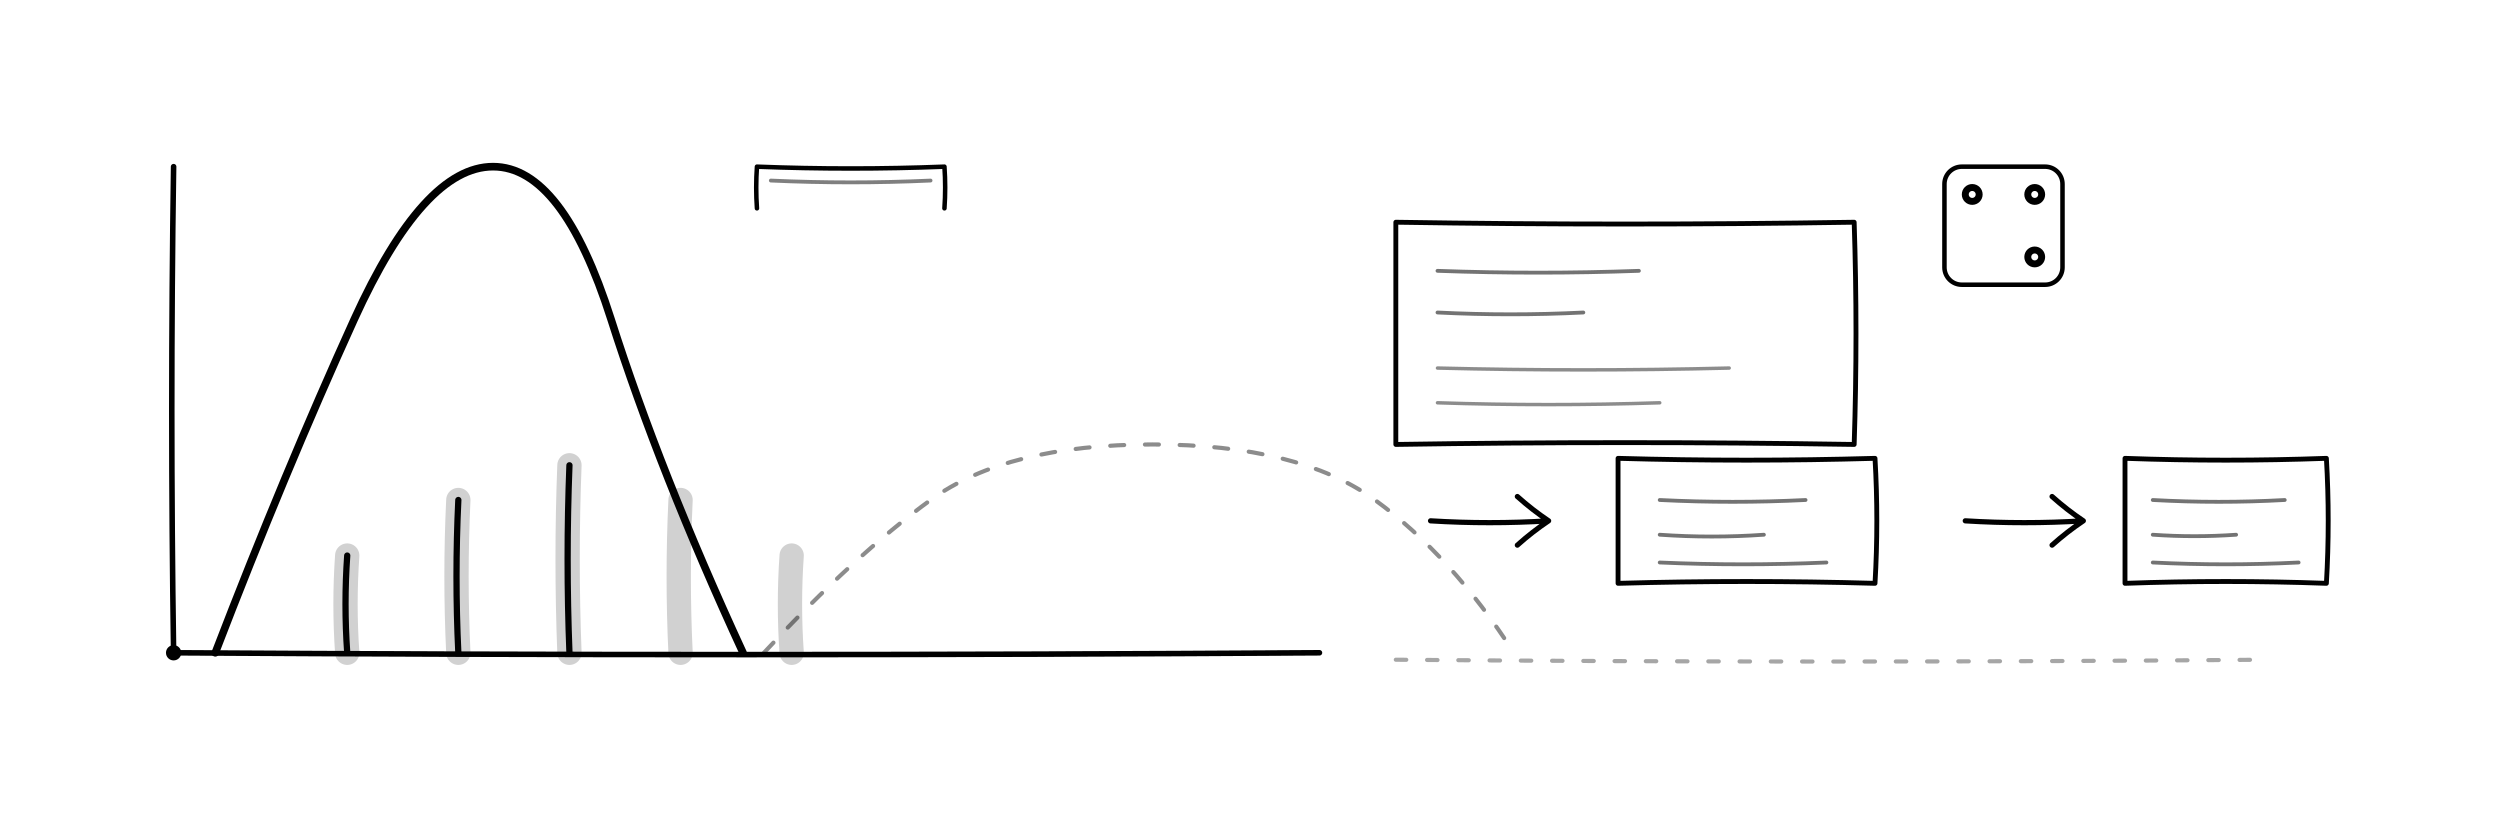
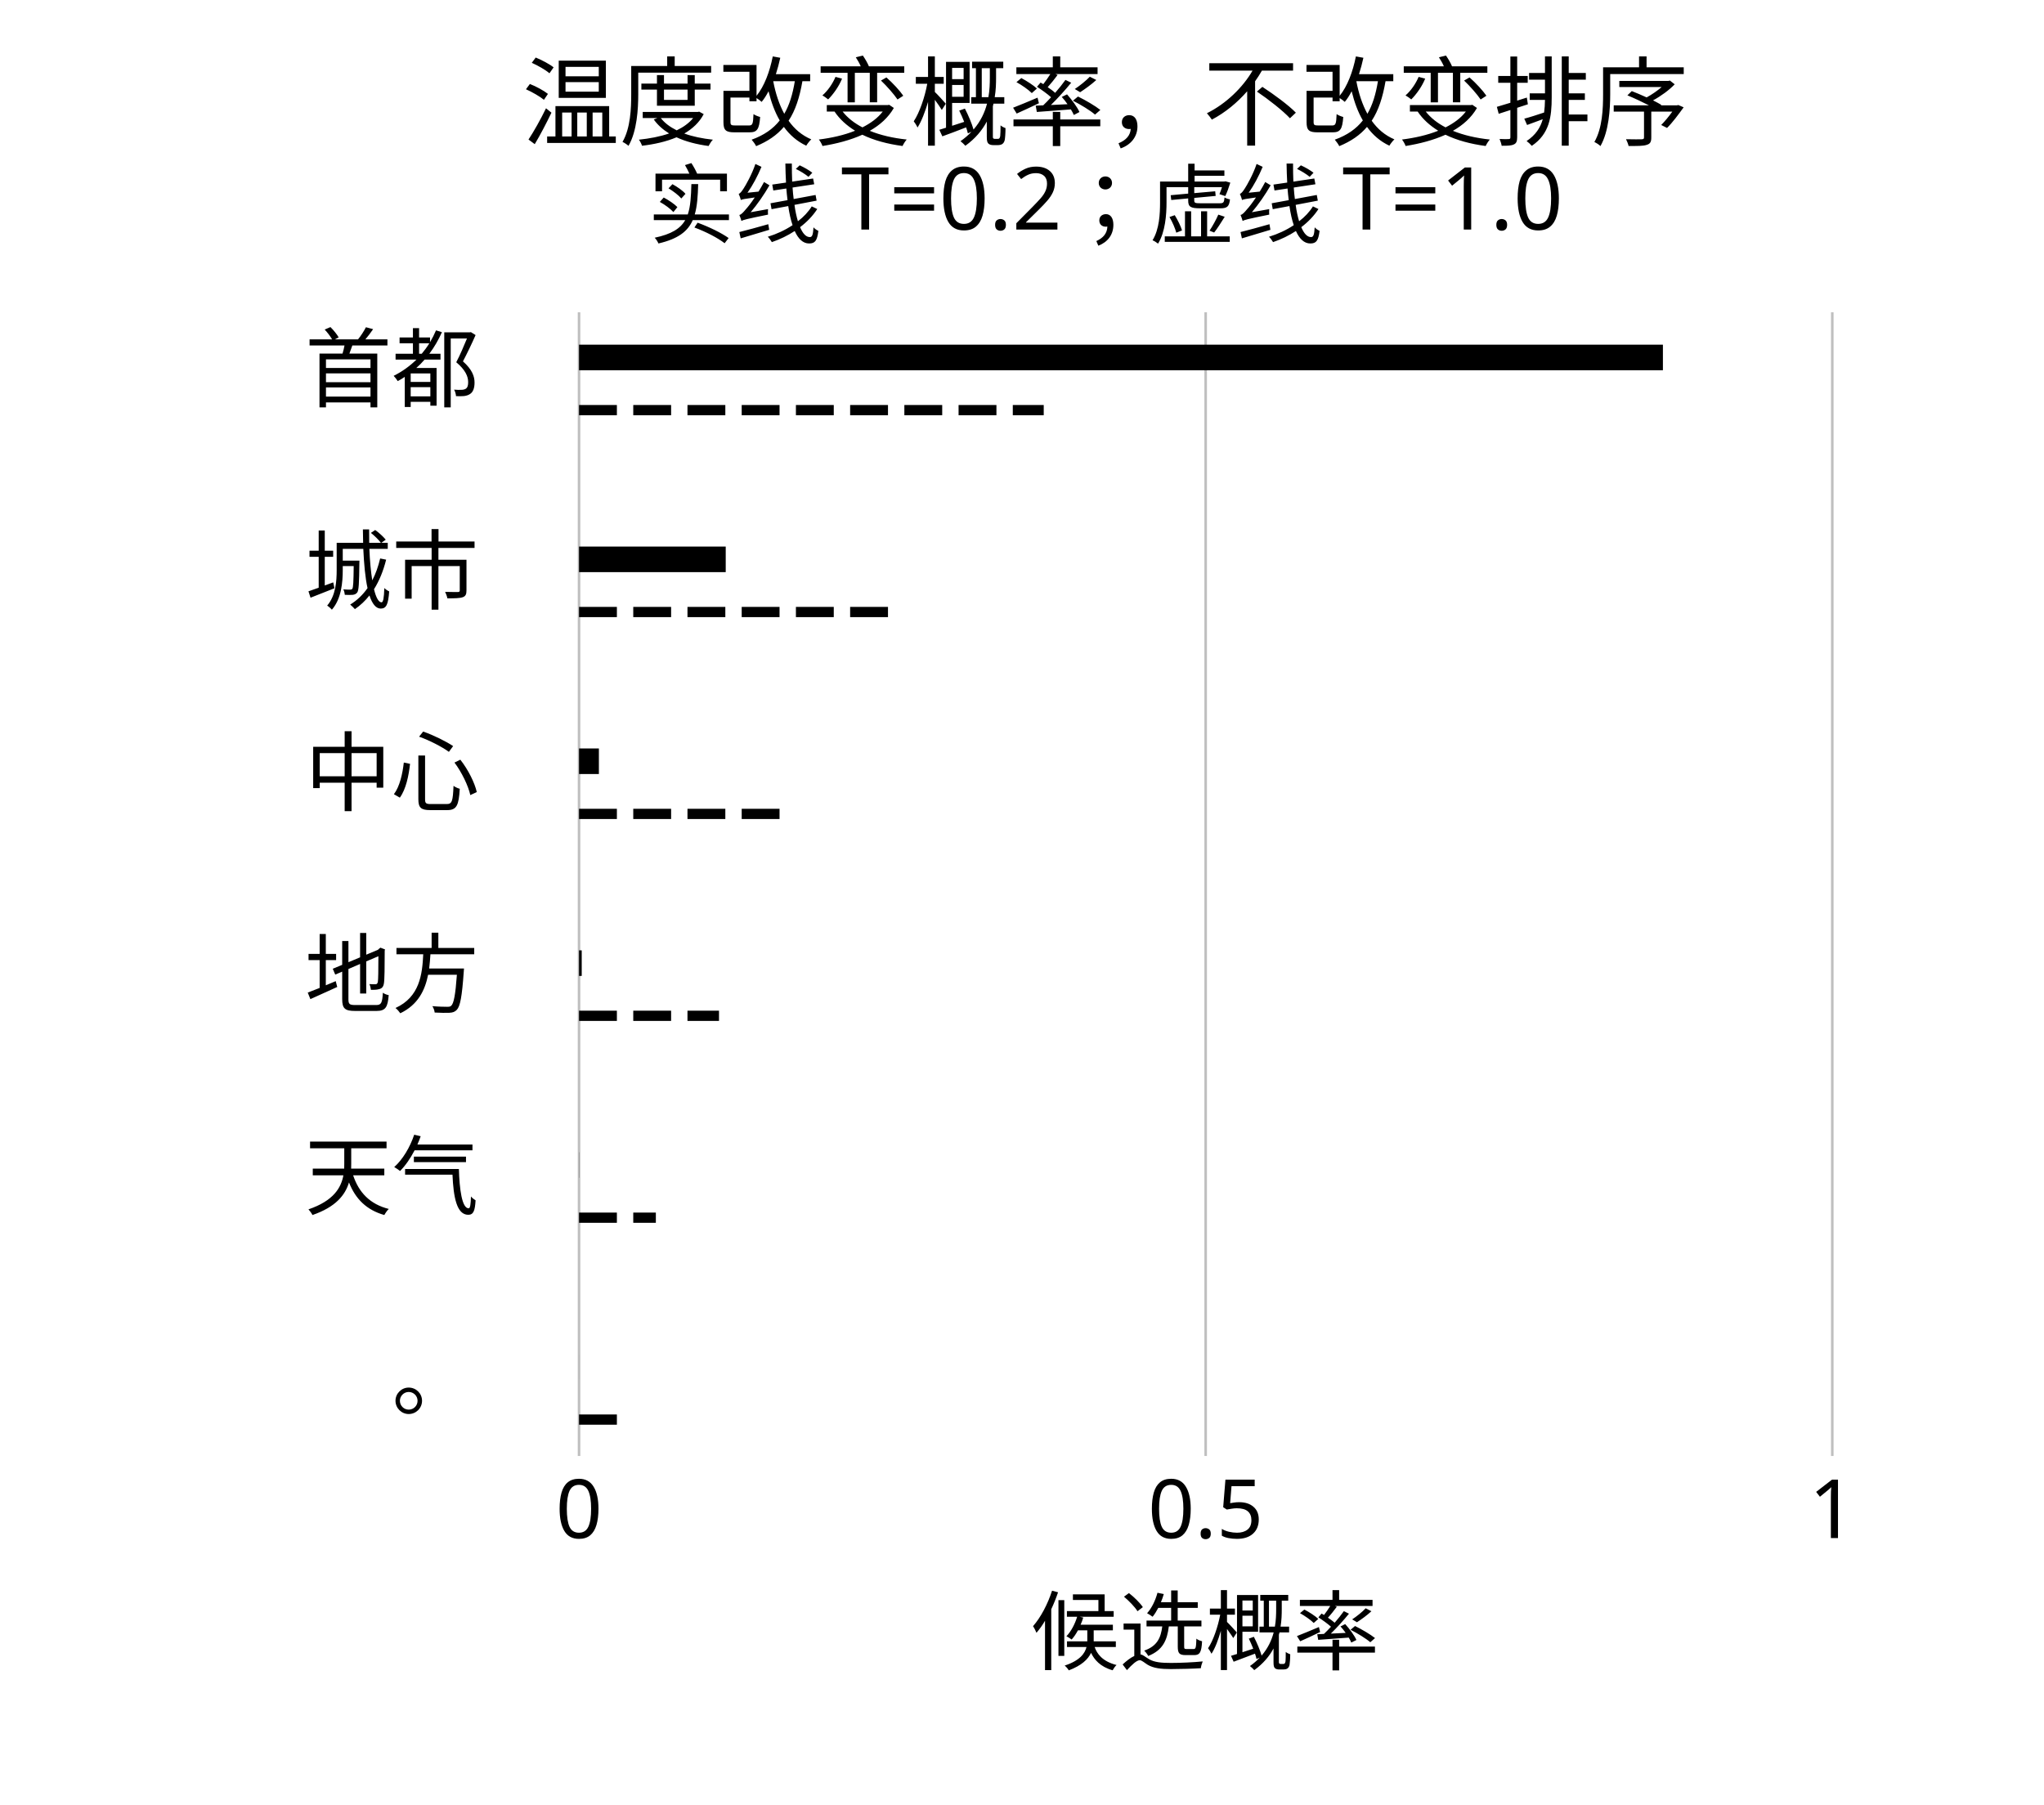
- <svg xmlns="http://www.w3.org/2000/svg" viewBox="0 0 720 240" fill="none" stroke="currentColor" stroke-width="2" stroke-linecap="round" stroke-linejoin="round">
-   <path d="M50 188q165 1.05 330 0M50 188q-1.05 -70 0 -140" stroke-width="1.6" />
-   <path d="M62 188q20-52 40-96t40-44 34 44 38 96" stroke-width="2.2" />
-   <path d="M220 188q26-28 48-44t64-16 64 16 40 44" stroke-width="1.2" stroke-dasharray="4 6" opacity=".45" />
-   <path d="M50 188q165 1.05 330 0" stroke-width="1.2" />
-   <path d="M100 188q-0.98 -14 0 -28M132 188q-1.05 -22 0 -44M164 188q-1.05 -27 0 -54M196 188q-1.05 -22 0 -44M228 188q-0.98 -14 0 -28" stroke-width="7" opacity=".18" />
-   <path d="M100 188q-0.98 -14 0 -28M132 188q-1.05 -22 0 -44M164 188q-1.05 -27 0 -54" stroke-width="1.8" />
-   <path d="M218 60q-0.42 -6 0 -12q27 1.05 54 0q0.42 6 0 12" stroke-width="1.3" />
-   <path d="M222 52q23 1.05 46 0" stroke-width="1.1" opacity=".5" />
-   <path d="M402 64q66 1.05 132 0q1.05 32 0 64q-66 -1.05 -132 0Z" stroke-width="1.4" />
-   <path d="M414 78q29 1.05 58 0M414 90q21 1.05 42 0" stroke-width="1.1" opacity=".55" />
-   <path d="M414 106q42 1.05 84 0M414 116q32 1.05 64 0" stroke-width="1" opacity=".45" />
-   <rect x="560" y="48" width="34" height="34" rx="5" stroke-width="1.3" />
-   <circle cx="568" cy="56" r="2" />
-   <circle cx="586" cy="74" r="2" />
-   <circle cx="586" cy="56" r="2" />
-   <path d="M412 150q17 1.05 34 0M437 143q4.25 3.81 9 7q-4.75 3.19 -9 7" stroke-width="1.5" />
-   <path d="M466 132q37 1.05 74 0q1.05 18 0 36q-37 -1.05 -74 0Z" stroke-width="1.4" />
-   <path d="M478 144q21 1.05 42 0M478 154q15 1.05 30 0M478 162q24 1.05 48 0" stroke-width="1.1" opacity=".55" />
-   <path d="M566 150q17 1.05 34 0M591 143q4.25 3.81 9 7q-4.75 3.19 -9 7" stroke-width="1.5" />
-   <path d="M612 132q29 1.05 58 0q1.05 18 0 36q-29 -1.05 -58 0Z" stroke-width="1.4" />
-   <path d="M620 144q19 1.05 38 0M620 154q12 0.84 24 0M620 162q21 1.05 42 0" stroke-width="1.1" opacity=".55" />
-   <path d="M402 190q125 1.05 250 0" stroke-width="1.2" stroke-dasharray="3 6" opacity=".35" />
-   <circle cx="50" cy="188" r="2.2" fill="currentColor" stroke="none" />
+ <svg xmlns="http://www.w3.org/2000/svg" viewBox="0 0 399.6 352.8" version="1.1" role="img" aria-label="六个候选在两种温度下的概率" font-family="sans-serif" class="llm-explainer">
+   <g>
+     <g>
+       <path d="M 0 352.8 L 399.6 352.8 L 399.6 0 L 0 0 L 0 352.8 z" fill="none" />
+     </g>
+     <g>
+       <g>
+         <path d="M 113.201 69.893 L 325.098 69.893" fill="none" stroke="currentColor" stroke-width="5" />
+       </g>
+       <g>
+         <path d="M 113.201 80.19 L 204.048 80.19" fill="none" stroke-dasharray="7.4,3.2" stroke-dashoffset="0" stroke="currentColor" stroke-width="2" />
+       </g>
+       <g>
+         <path d="M 113.201 109.368 L 141.878 109.368" fill="none" stroke="currentColor" stroke-width="5" />
+       </g>
+       <g>
+         <path d="M 113.201 119.666 L 174.097 119.666" fill="none" stroke-dasharray="7.4,3.2" stroke-dashoffset="0" stroke="currentColor" stroke-width="2" />
+       </g>
+       <g>
+         <path d="M 113.201 148.843 L 117.082 148.843" fill="none" stroke="currentColor" stroke-width="5" />
+       </g>
+       <g>
+         <path d="M 113.201 159.141 L 154.021 159.141" fill="none" stroke-dasharray="7.4,3.2" stroke-dashoffset="0" stroke="currentColor" stroke-width="2" />
+       </g>
+       <g>
+         <path d="M 113.201 188.319 L 113.726 188.319" fill="none" stroke="currentColor" stroke-width="5" />
+       </g>
+       <g>
+         <path d="M 113.201 198.617 L 140.563 198.617" fill="none" stroke-dasharray="7.4,3.2" stroke-dashoffset="0" stroke="currentColor" stroke-width="2" />
+       </g>
+       <g>
+         <path d="M 113.201 227.794 L 113.227 227.794" fill="none" stroke="currentColor" stroke-width="5" />
+       </g>
+       <g>
+         <path d="M 113.201 238.092 L 128.218 238.092" fill="none" stroke-dasharray="7.4,3.2" stroke-dashoffset="0" stroke="currentColor" stroke-width="2" />
+       </g>
+       <g>
+         <path d="M 113.201 267.27 L 113.204 267.27" fill="none" stroke="currentColor" stroke-width="5" />
+       </g>
+       <g>
+         <path d="M 113.201 277.568 L 123.267 277.568" fill="none" stroke-dasharray="7.4,3.2" stroke-dashoffset="0" stroke="currentColor" stroke-width="2" />
+       </g>
+       <g>
+         <path d="M 113.201 284.433 L 113.201 61.311" fill="none" stroke="currentColor" stroke-opacity="0.25" stroke-width="0.5" stroke-linecap="square" />
+       </g>
+       <g>
+         <path d="M 235.706 284.433 L 235.706 61.311" fill="none" stroke="currentColor" stroke-opacity="0.25" stroke-width="0.5" stroke-linecap="square" />
+       </g>
+       <g>
+         <path d="M 358.211 284.433 L 358.211 61.311" fill="none" stroke="currentColor" stroke-opacity="0.25" stroke-width="0.5" stroke-linecap="square" />
+       </g>
+       <g>
+         <text x="216.105" y="26.984" transform="rotate(-0 216.1048 26.98443)" font-size="19px" text-anchor="middle" fill="currentColor">温度改变概率，不改变排序</text>
+       </g>
+       <g>
+         <text x="216.105" y="46.293" transform="rotate(-0 216.1048 46.29308)" font-size="17px" text-anchor="middle" fill="currentColor">实线 T=0.2；虚线 T=1.0</text>
+       </g>
+       <g>
+         <text x="93.6" y="78.298" transform="rotate(-0 93.59974 78.29785)" font-size="17px" text-anchor="end" fill="currentColor">首都</text>
+       </g>
+       <g>
+         <text x="93.6" y="117.807" transform="rotate(-0 93.59974 117.8065)" font-size="17px" text-anchor="end" fill="currentColor">城市</text>
+       </g>
+       <g>
+         <text x="93.6" y="157.257" transform="rotate(-0 93.59974 157.2567)" font-size="17px" text-anchor="end" fill="currentColor">中心</text>
+       </g>
+       <g>
+         <text x="93.6" y="196.699" transform="rotate(-0 93.59974 196.699)" font-size="17px" text-anchor="end" fill="currentColor">地方</text>
+       </g>
+       <g>
+         <text x="93.6" y="236.182" transform="rotate(-0 93.59974 236.1824)" font-size="17px" text-anchor="end" fill="currentColor">天气</text>
+       </g>
+       <g>
+         <text x="93.6" y="275.451" transform="rotate(-0 93.59974 275.4505)" font-size="17px" text-anchor="end" fill="currentColor">。</text>
+       </g>
+       <g>
+         <text x="113.201" y="300.738" transform="rotate(-0 113.2006 300.7382)" font-size="16px" text-anchor="middle" fill="currentColor">0</text>
+       </g>
+       <g>
+         <text x="235.706" y="300.738" transform="rotate(-0 235.7057 300.7382)" font-size="16px" text-anchor="middle" fill="currentColor">0.5</text>
+       </g>
+       <g>
+         <text x="358.211" y="300.738" transform="rotate(-0 358.2108 300.7382)" font-size="16px" text-anchor="middle" fill="currentColor">1</text>
+       </g>
+       <g>
+         <text x="235.706" y="325.196" transform="rotate(-0 235.7057 325.1958)" font-size="17px" text-anchor="middle" fill="currentColor">候选概率</text>
+       </g>
+     </g>
+   </g>
</svg>
